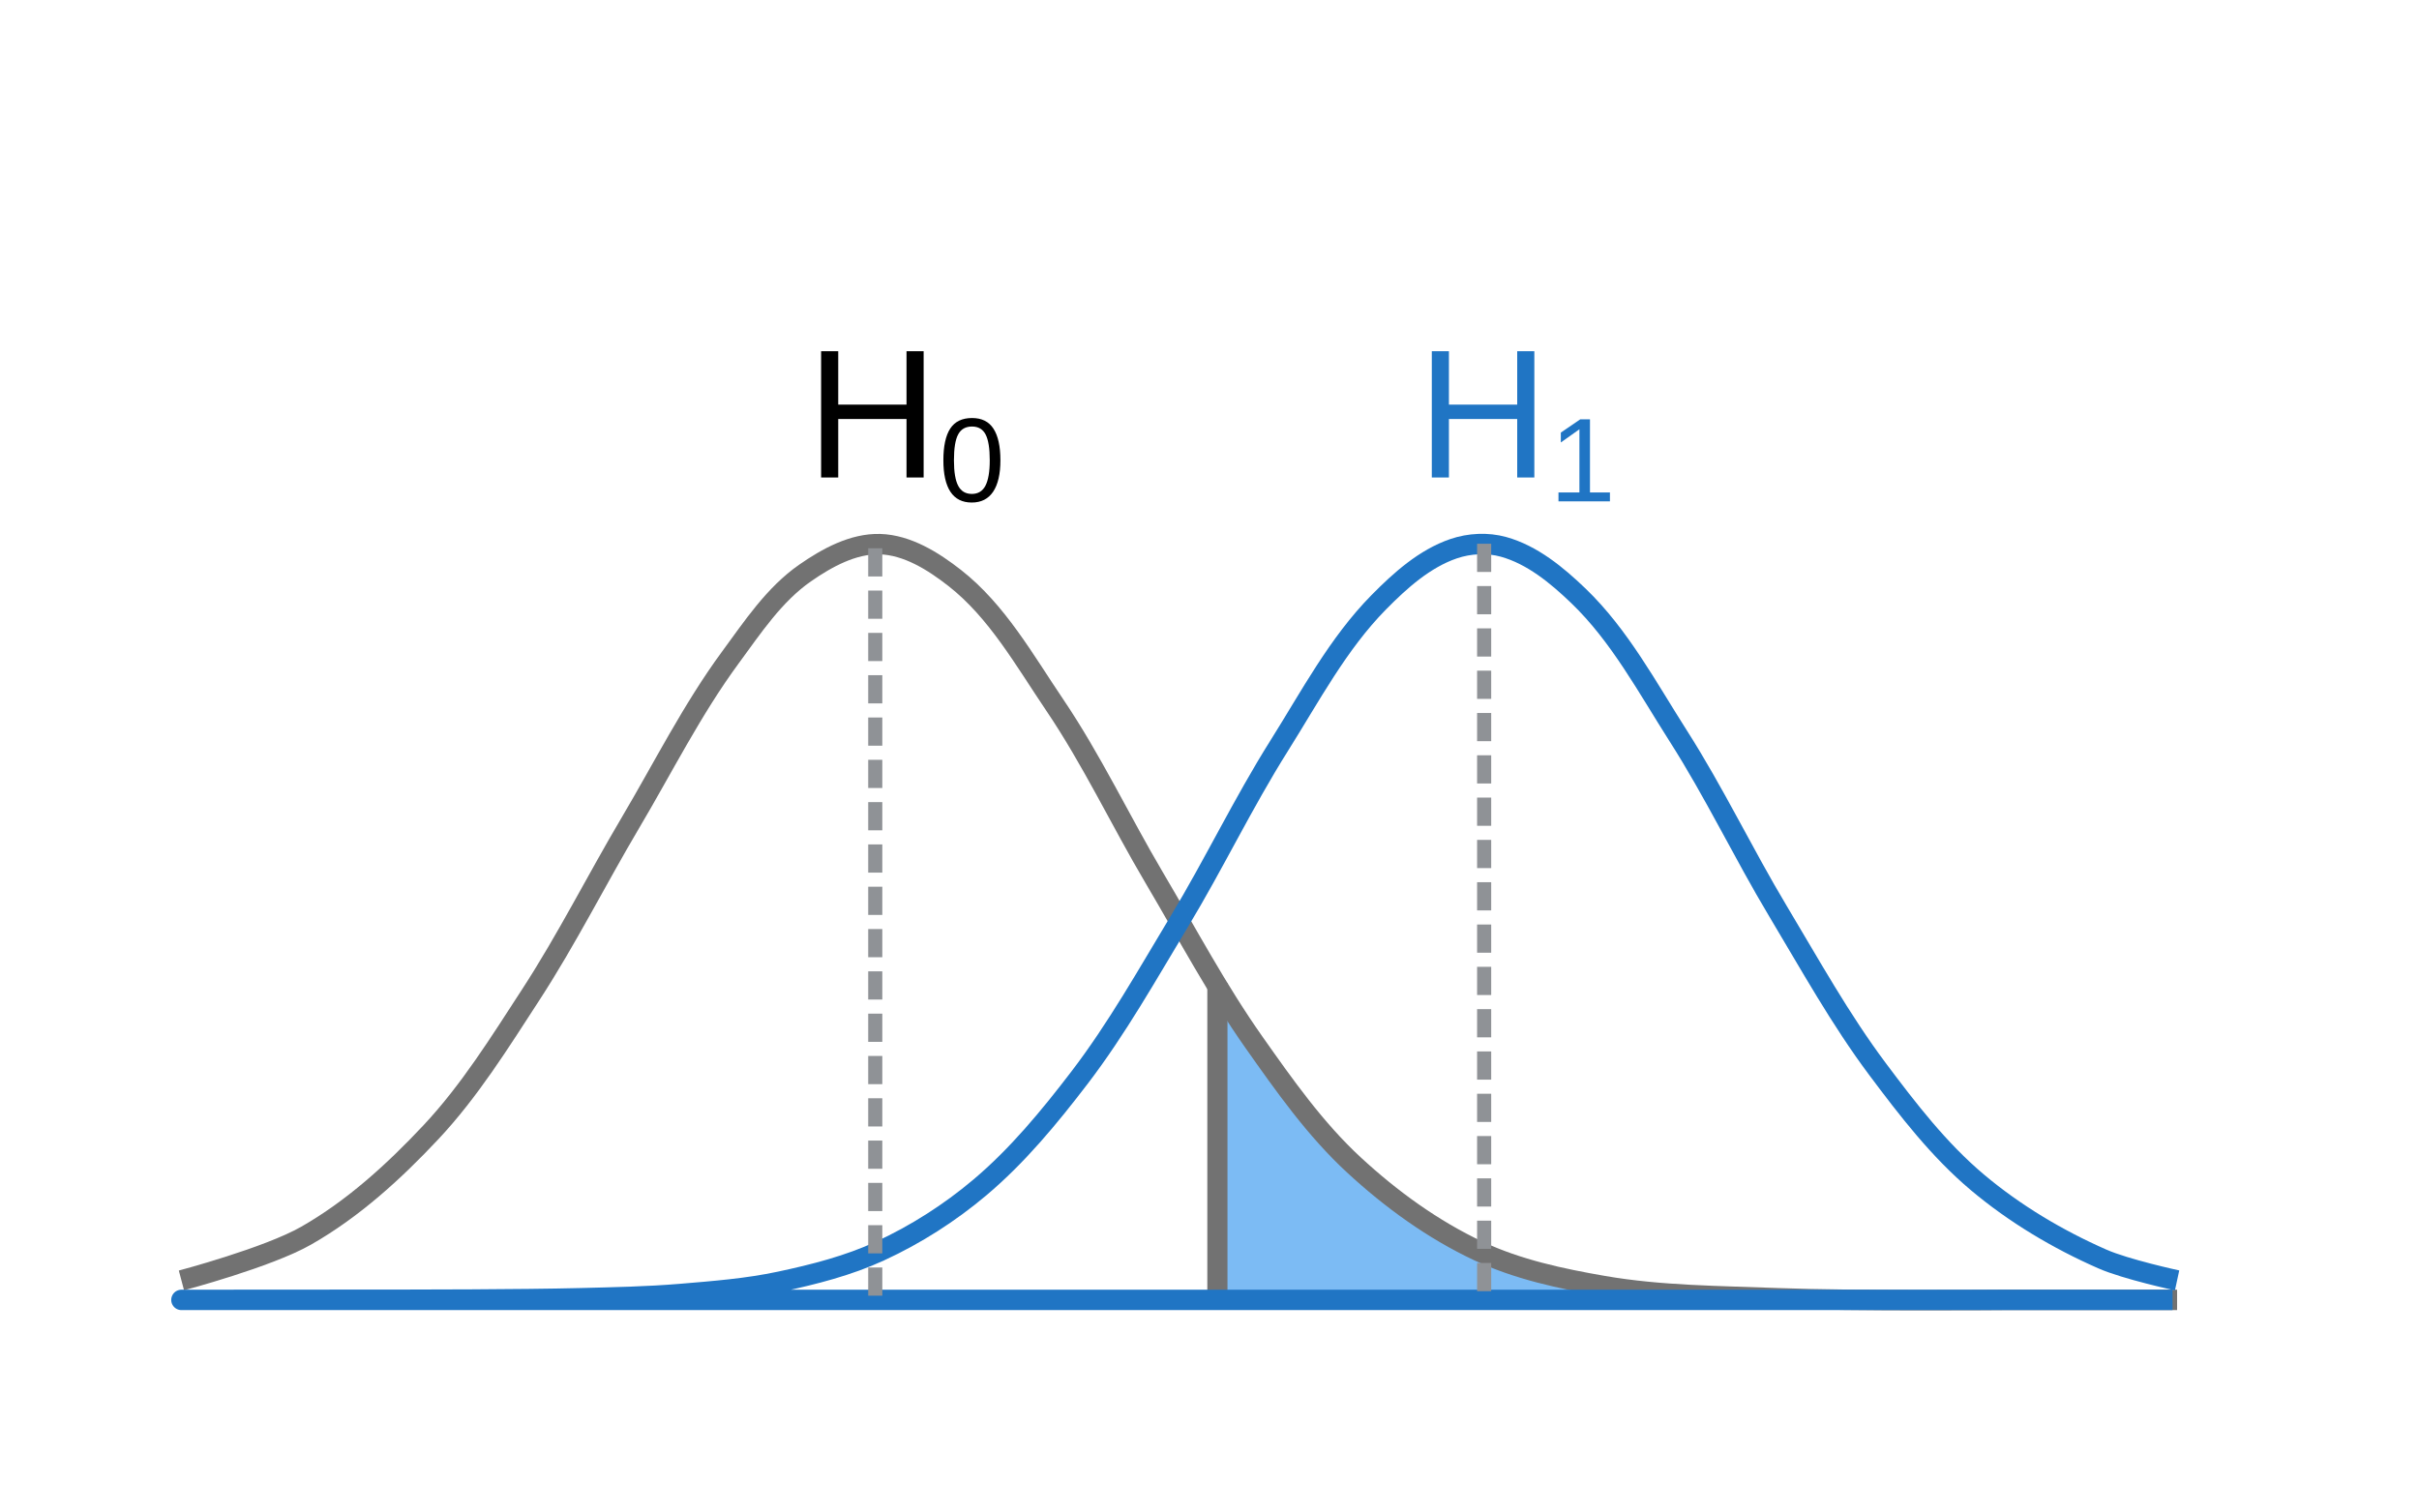
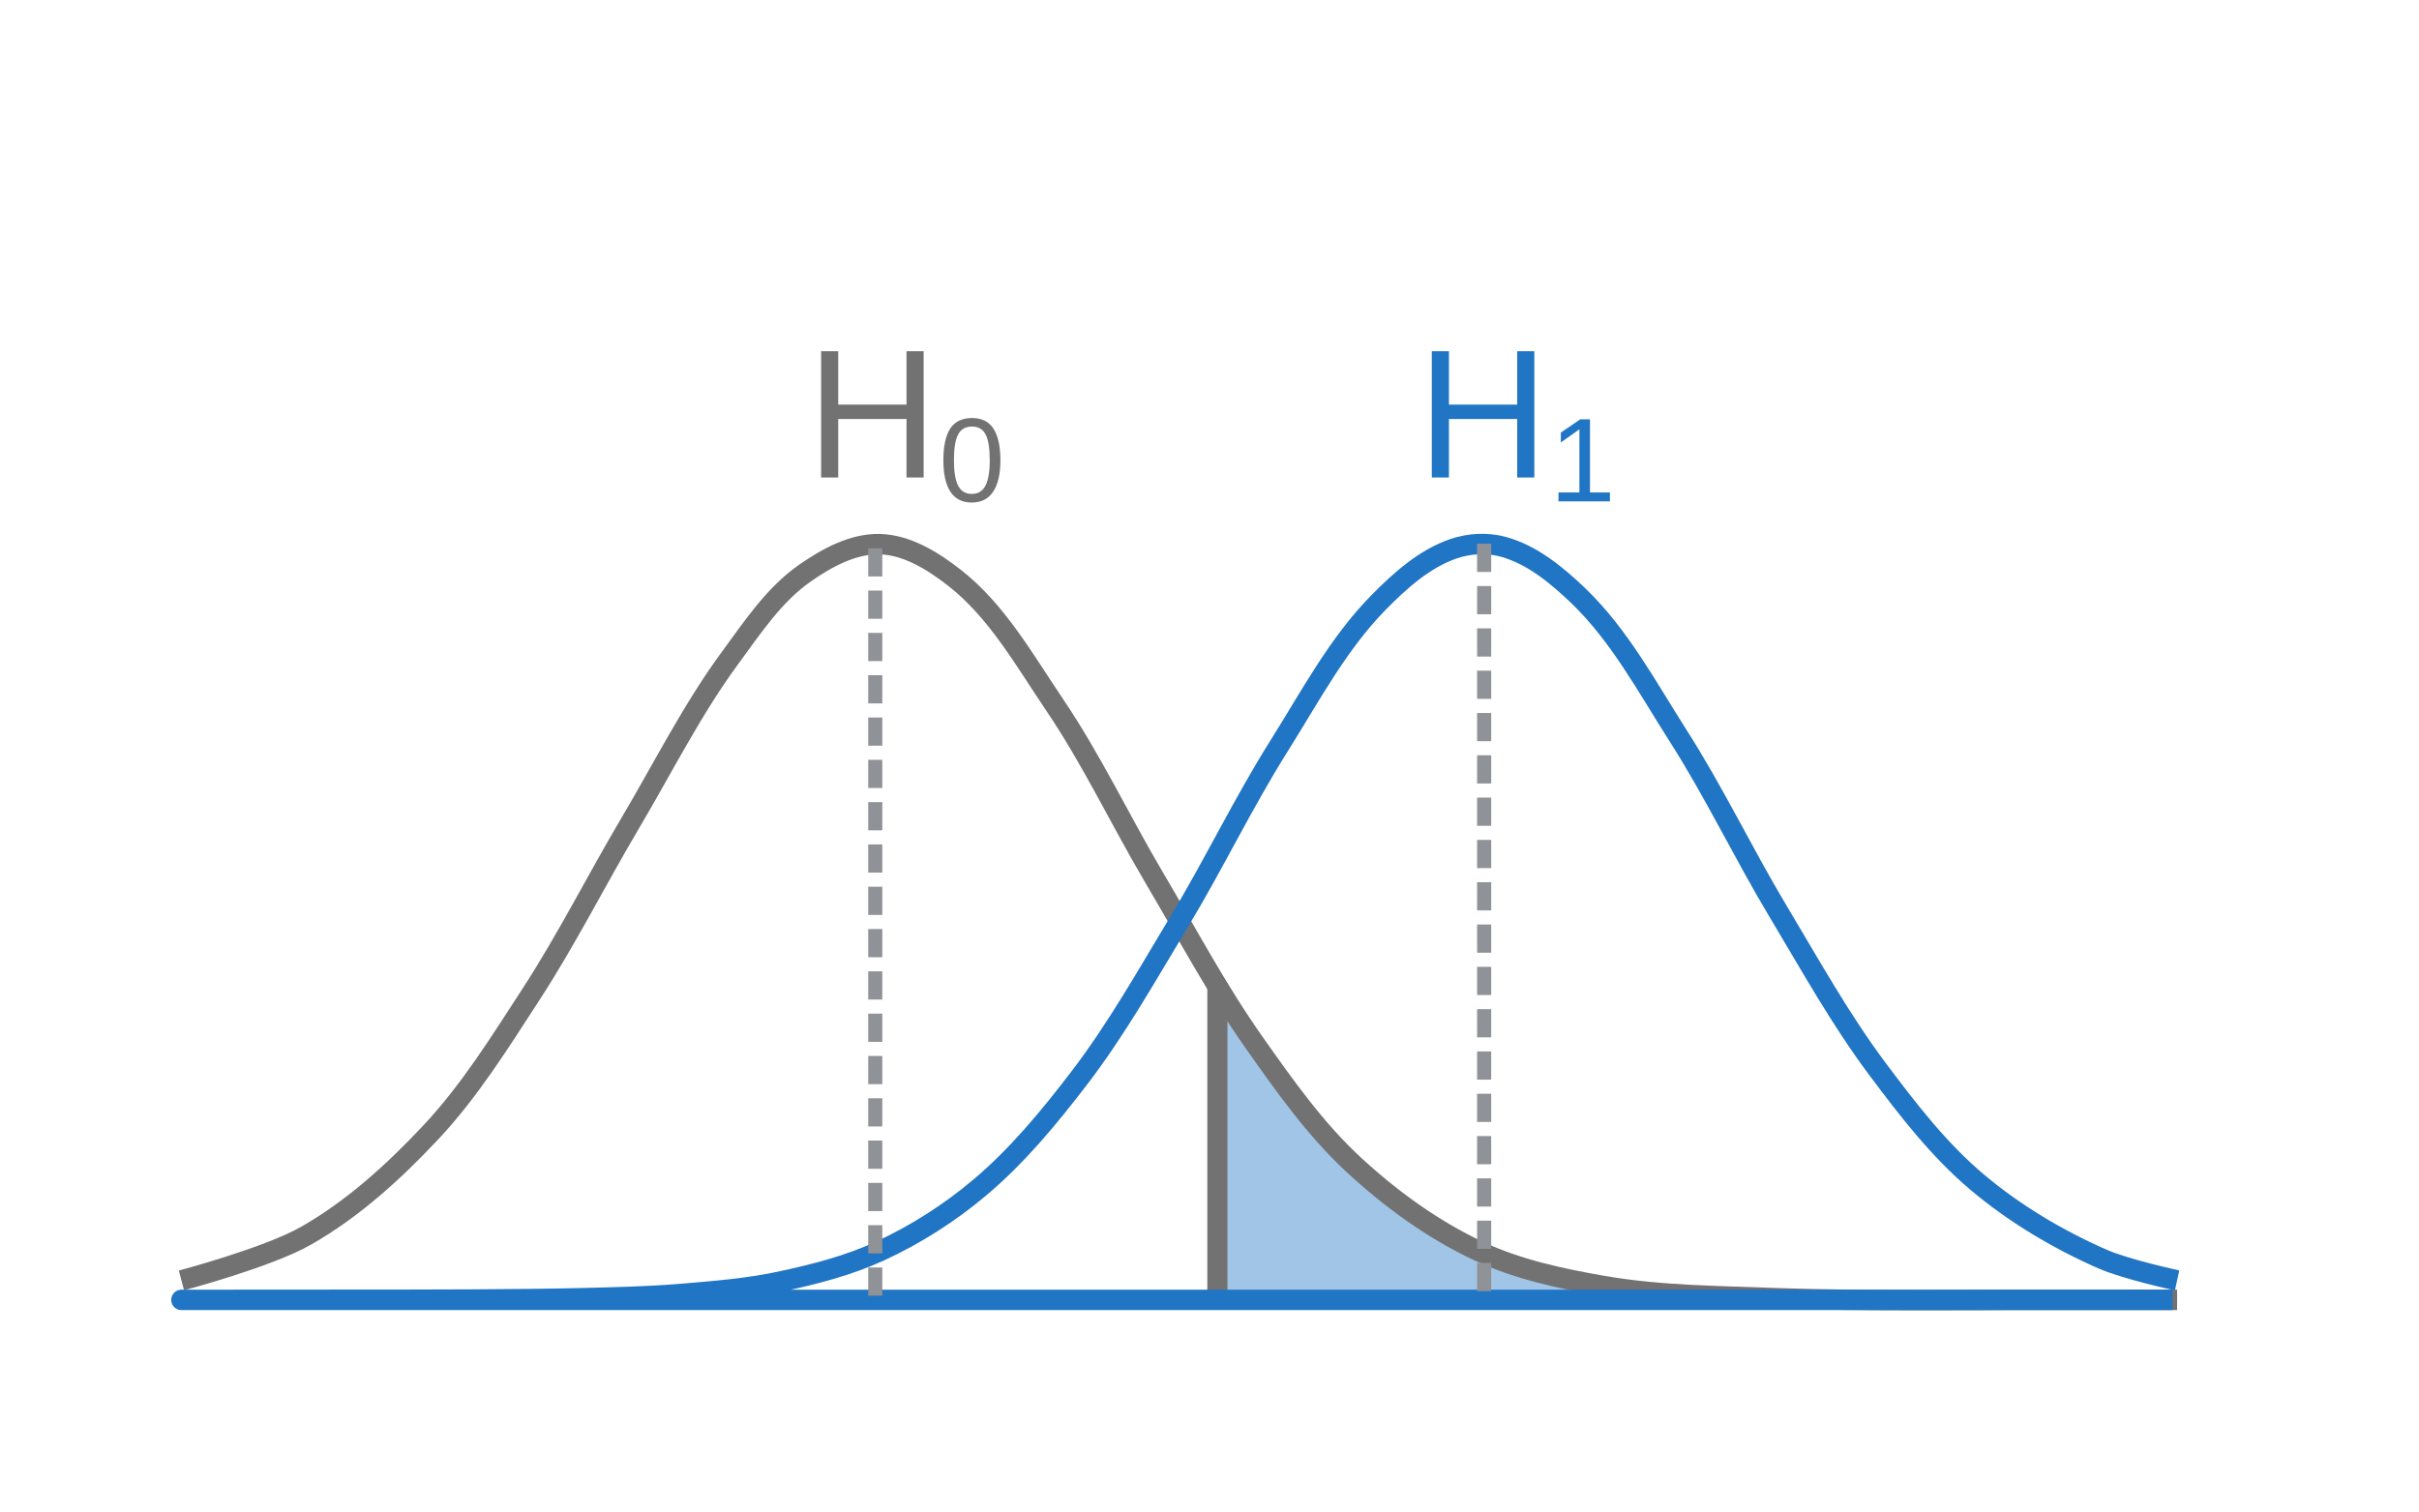
<svg xmlns="http://www.w3.org/2000/svg" viewBox="0 0 160 100" width="160" height="100" version="1.1" id="svg4">
  <defs id="defs4">
    <rect x="40.5" y="1" width="55" height="50.25" id="rect7" />
    <rect x="40.5" y="1" width="55" height="50.25" id="rect9" />
  </defs>
-   <path style="fill:#7cbbf4;stroke:none;stroke-width:1.333;stroke-linecap:square;stroke-dasharray:none;stroke-dashoffset:0;stroke-opacity:1;fill-opacity:1" d="M 80.5,65.062 V 86.25 h 27.562 l -3.625,-1.625 -8.75,-2.875 -7.312,-5.625 -6.562,-9.25 -1.875,-2.562 z" id="path7" />
+   <path style="fill:#2075c4;fill-opacity:0.42;stroke:none;stroke-width:1.333;stroke-linecap:square;stroke-dasharray:none;stroke-dashoffset:0;stroke-opacity:1" d="M 80.5,65.062 V 86.25 h 27.562 l -3.625,-1.625 -8.75,-2.875 -7.312,-5.625 -6.562,-9.25 -1.875,-2.562 z" id="path7" />
  <path style="fill:#84b657;stroke:#727272;stroke-width:1.333;stroke-linecap:square;stroke-dasharray:none;stroke-dashoffset:0;stroke-opacity:1" d="m 80.522,86.046 0,-21.009 z" id="path6" />
  <path d="m 12,84.71 c 0,0 5.712,-1.512 8.25,-2.96 3.103,-1.77 5.806,-4.234 8.25,-6.84 2.561,-2.731 4.559,-5.951 6.6,-9.09 2.392,-3.679 4.365,-7.614 6.6,-11.39 2.166,-3.66 4.081,-7.493 6.6,-10.92 1.475,-2.008 2.905,-4.178 4.95,-5.6 1.452,-1.01 3.182,-1.96 4.95,-1.91 1.81,0.051 3.524,1.123 4.95,2.24 2.8,2.192 4.608,5.435 6.6,8.38 2.47,3.651 4.357,7.665 6.6,11.46 2.159,3.654 4.153,7.421 6.6,10.89 2.007,2.846 4.042,5.737 6.6,8.1 2.455,2.268 5.224,4.28 8.25,5.7 2.585,1.213 5.436,1.823 8.25,2.31 3.803,0.659 7.693,0.661 11.55,0.81 4.946,0.192 14.85,0.11 14.85,0.11 H 144" fill="none" stroke="#727272" stroke-width="1.35" stroke-linejoin="round" id="path2" />
  <path d="m 144,84.71 c 0,0 -3.379,-0.728 -4.95,-1.42 -2.953,-1.3 -5.78,-2.984 -8.25,-5.06 -2.545,-2.14 -4.607,-4.818 -6.6,-7.48 -2.473,-3.302 -4.479,-6.931 -6.6,-10.47 -2.287,-3.816 -4.206,-7.85 -6.6,-11.6 -2.04,-3.195 -3.867,-6.633 -6.6,-9.26 -1.422,-1.367 -3.05,-2.711 -4.95,-3.24 -1.06,-0.295 -2.258,-0.235 -3.3,0.12 -1.92,0.655 -3.526,2.096 -4.95,3.54 -2.709,2.748 -4.545,6.244 -6.6,9.51 -2.372,3.77 -4.3,7.805 -6.6,11.62 -2.11,3.499 -4.118,7.084 -6.6,10.33 -1.988,2.6 -4.097,5.161 -6.6,7.27 -1.994,1.68 -4.232,3.109 -6.6,4.2 -2.089,0.963 -4.35,1.54 -6.6,2.02 -2.168,0.463 -4.391,0.636 -6.6,0.82 -2.194,0.183 -4.399,0.224 -6.6,0.28 -3.849,0.098 -11.55,0.1 -11.55,0.1 L 12,86 h 131.7" fill="none" stroke="#2075c4" stroke-width="1.35" stroke-linejoin="round" stroke-opacity="0.8" id="path3" style="stroke:#2075c4;stroke-opacity:1" />
  <path style="fill:#84b657;stroke:#8f9296;stroke-width:0.933;stroke-linecap:square;stroke-dasharray:0.933, 1.866;stroke-dashoffset:0;stroke-opacity:1" d="M 57.892,36.739 V 86.575" id="path4" />
  <path style="fill:#84b657;stroke:#8f9296;stroke-width:0.933;stroke-linecap:square;stroke-dasharray:0.933, 1.866;stroke-dashoffset:0;stroke-opacity:1" d="m 98.166,36.44 v 50.023" id="path5" />
-   <text xml:space="preserve" id="text7" style="font-size:29.333px;font-family:Arial;-inkscape-font-specification:Arial;text-align:center;writing-mode:lr-tb;direction:ltr;white-space:pre;shape-inside:url(#rect7);display:inline;fill:#000000;fill-opacity:1;stroke:none;stroke-width:1.333;stroke-linecap:square;stroke-dasharray:none;stroke-dashoffset:0;stroke-opacity:1" transform="matrix(0.414137,0,0,0.414137,31.73539,20.23368)">
+   <text xml:space="preserve" id="text7" style="font-size:29.333px;font-family:Arial;-inkscape-font-specification:Arial;text-align:center;writing-mode:lr-tb;direction:ltr;white-space:pre;shape-inside:url(#rect7);display:inline;fill:#727272;fill-opacity:1;stroke:none;stroke-width:1.333;stroke-linecap:square;stroke-dasharray:none;stroke-dashoffset:0;stroke-opacity:1" transform="matrix(0.414137,0,0,0.414137,31.73539,20.23368)">
    <tspan x="52.106" y="27.422" id="tspan2">H<tspan style="font-size:65%;baseline-shift:sub" id="tspan1">0</tspan>
    </tspan>
  </text>
  <text xml:space="preserve" id="text9" style="font-size:29.333px;font-family:Arial;-inkscape-font-specification:Arial;text-align:center;writing-mode:lr-tb;direction:ltr;white-space:pre;shape-inside:url(#rect9);display:inline;fill:#2075c4;fill-opacity:1;stroke:none;stroke-width:1.333;stroke-linecap:square;stroke-dasharray:none;stroke-dashoffset:0;stroke-opacity:1" transform="matrix(0.414137,0,0,0.414137,72.12886,20.23368)">
    <tspan x="52.106" y="27.422" id="tspan4">H<tspan style="font-size:65%;baseline-shift:sub" id="tspan3">1</tspan>
    </tspan>
  </text>
</svg>
